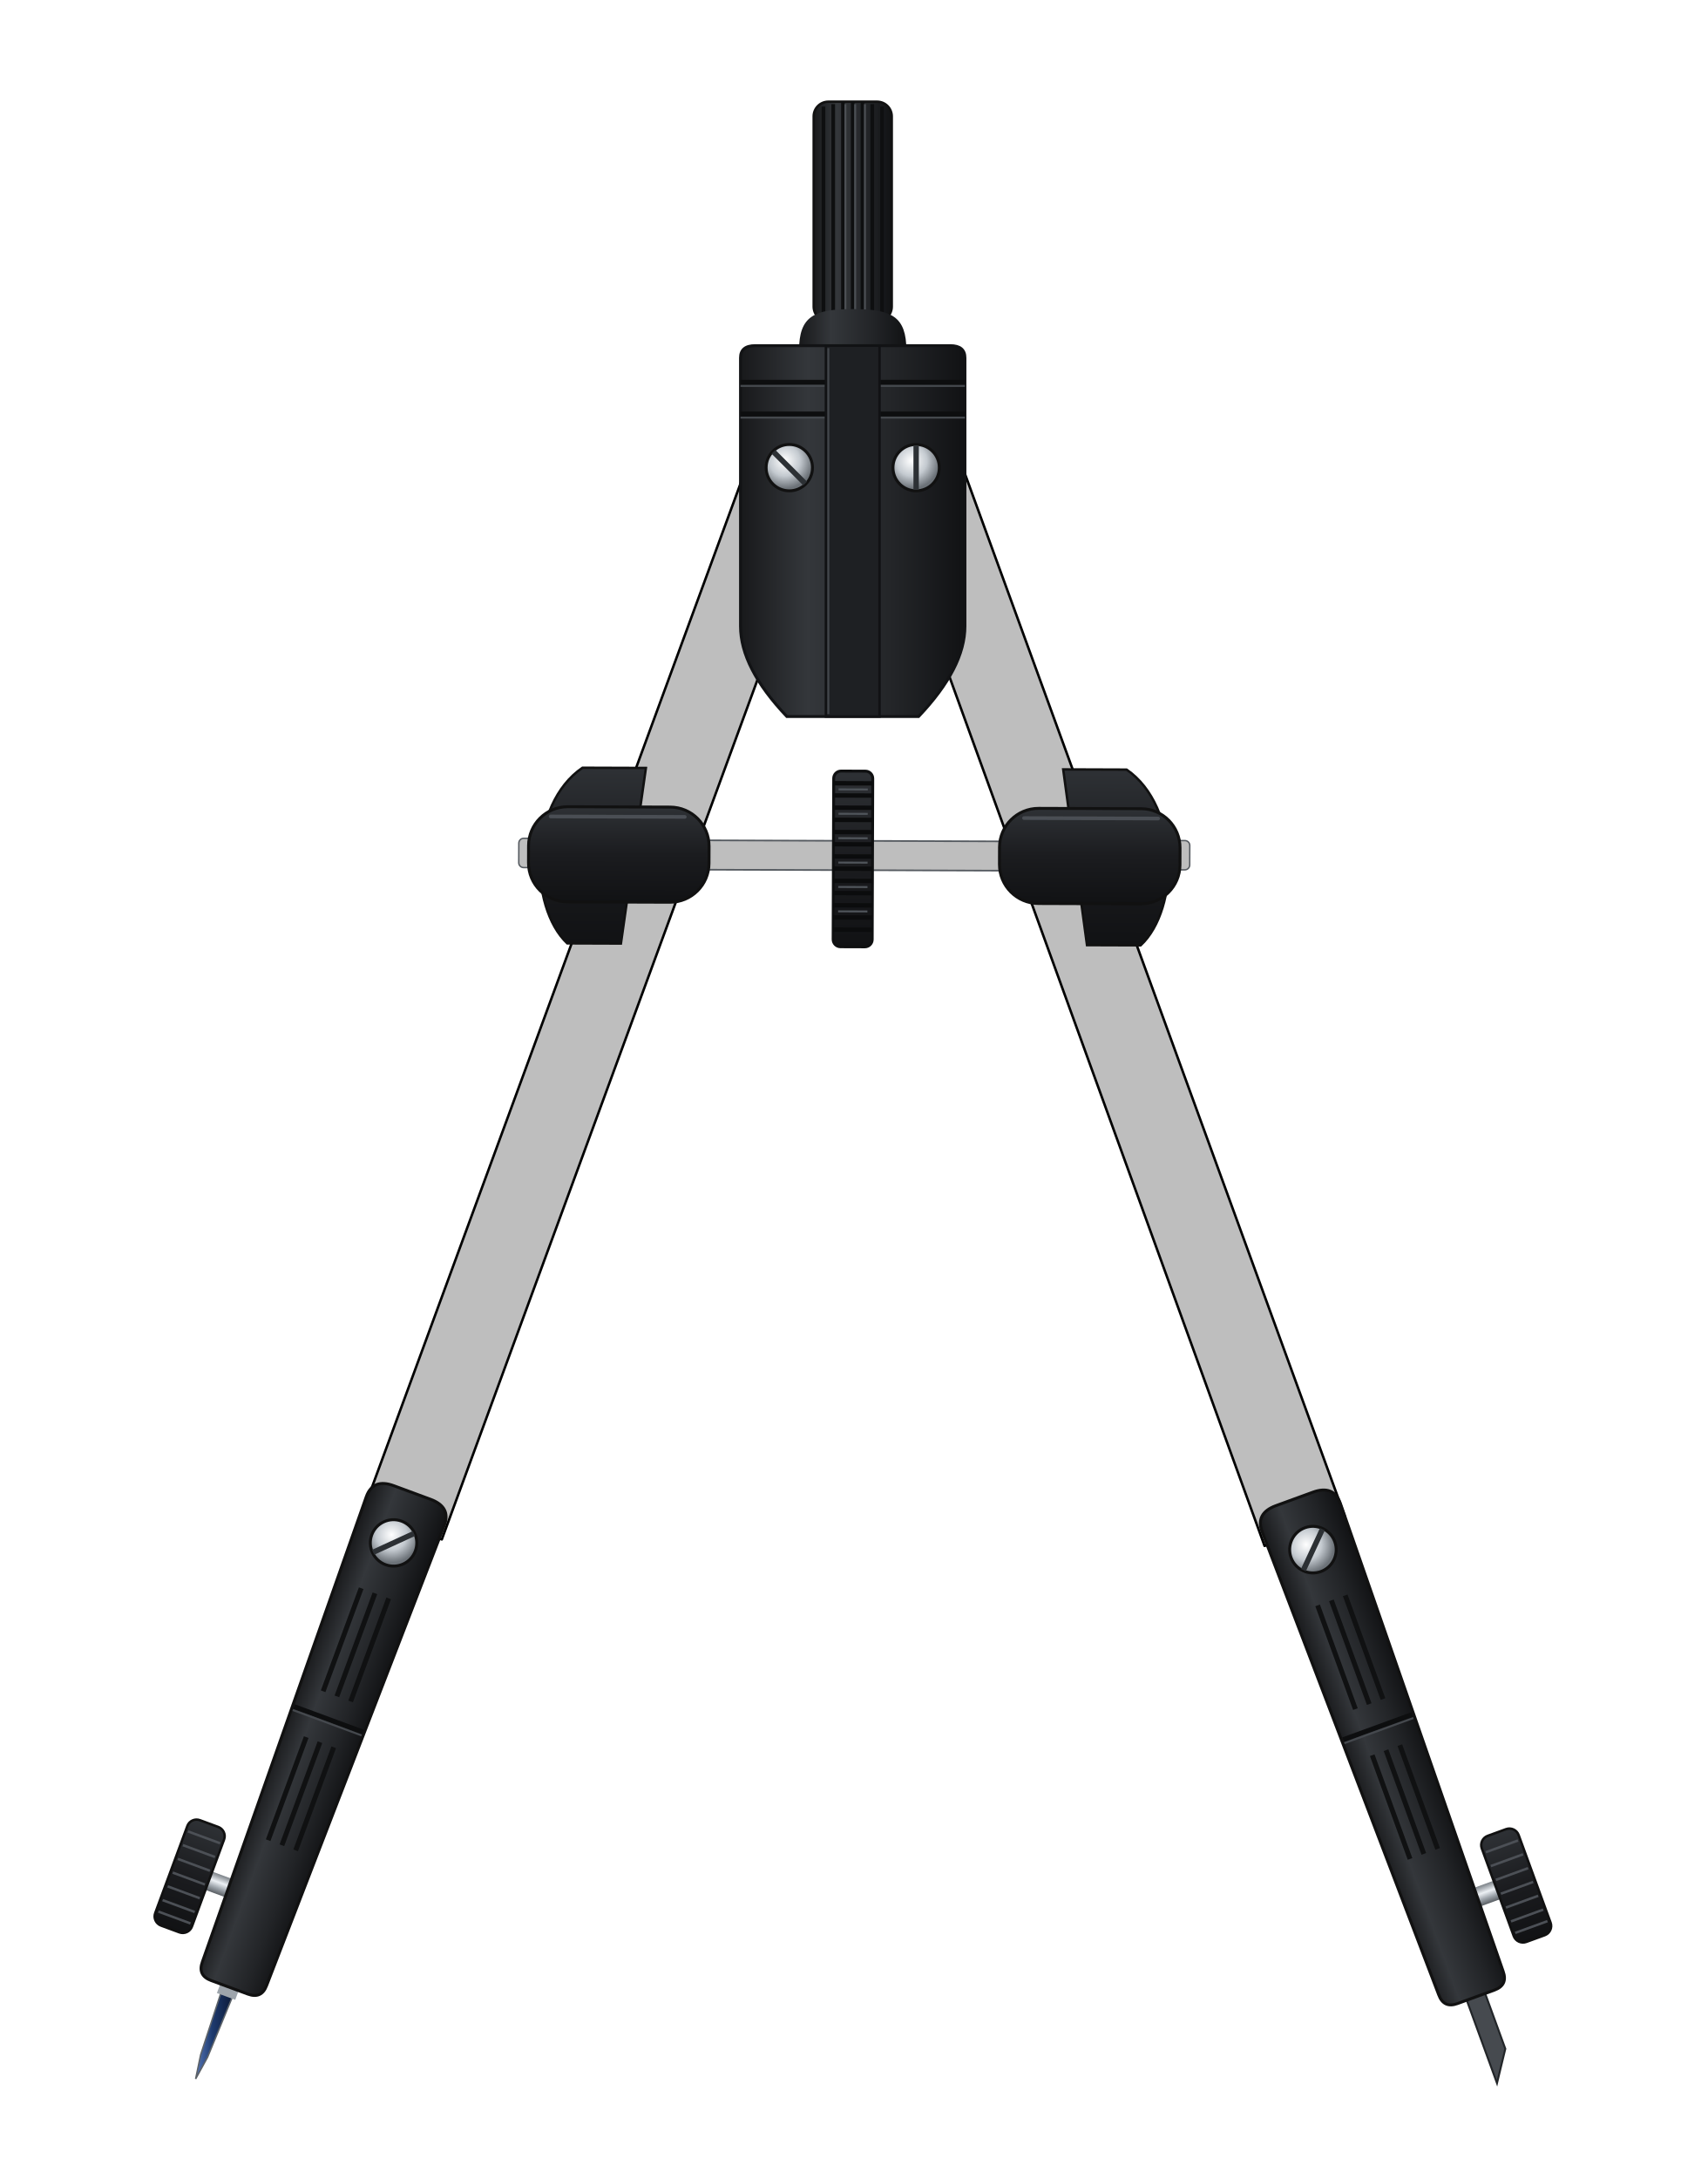
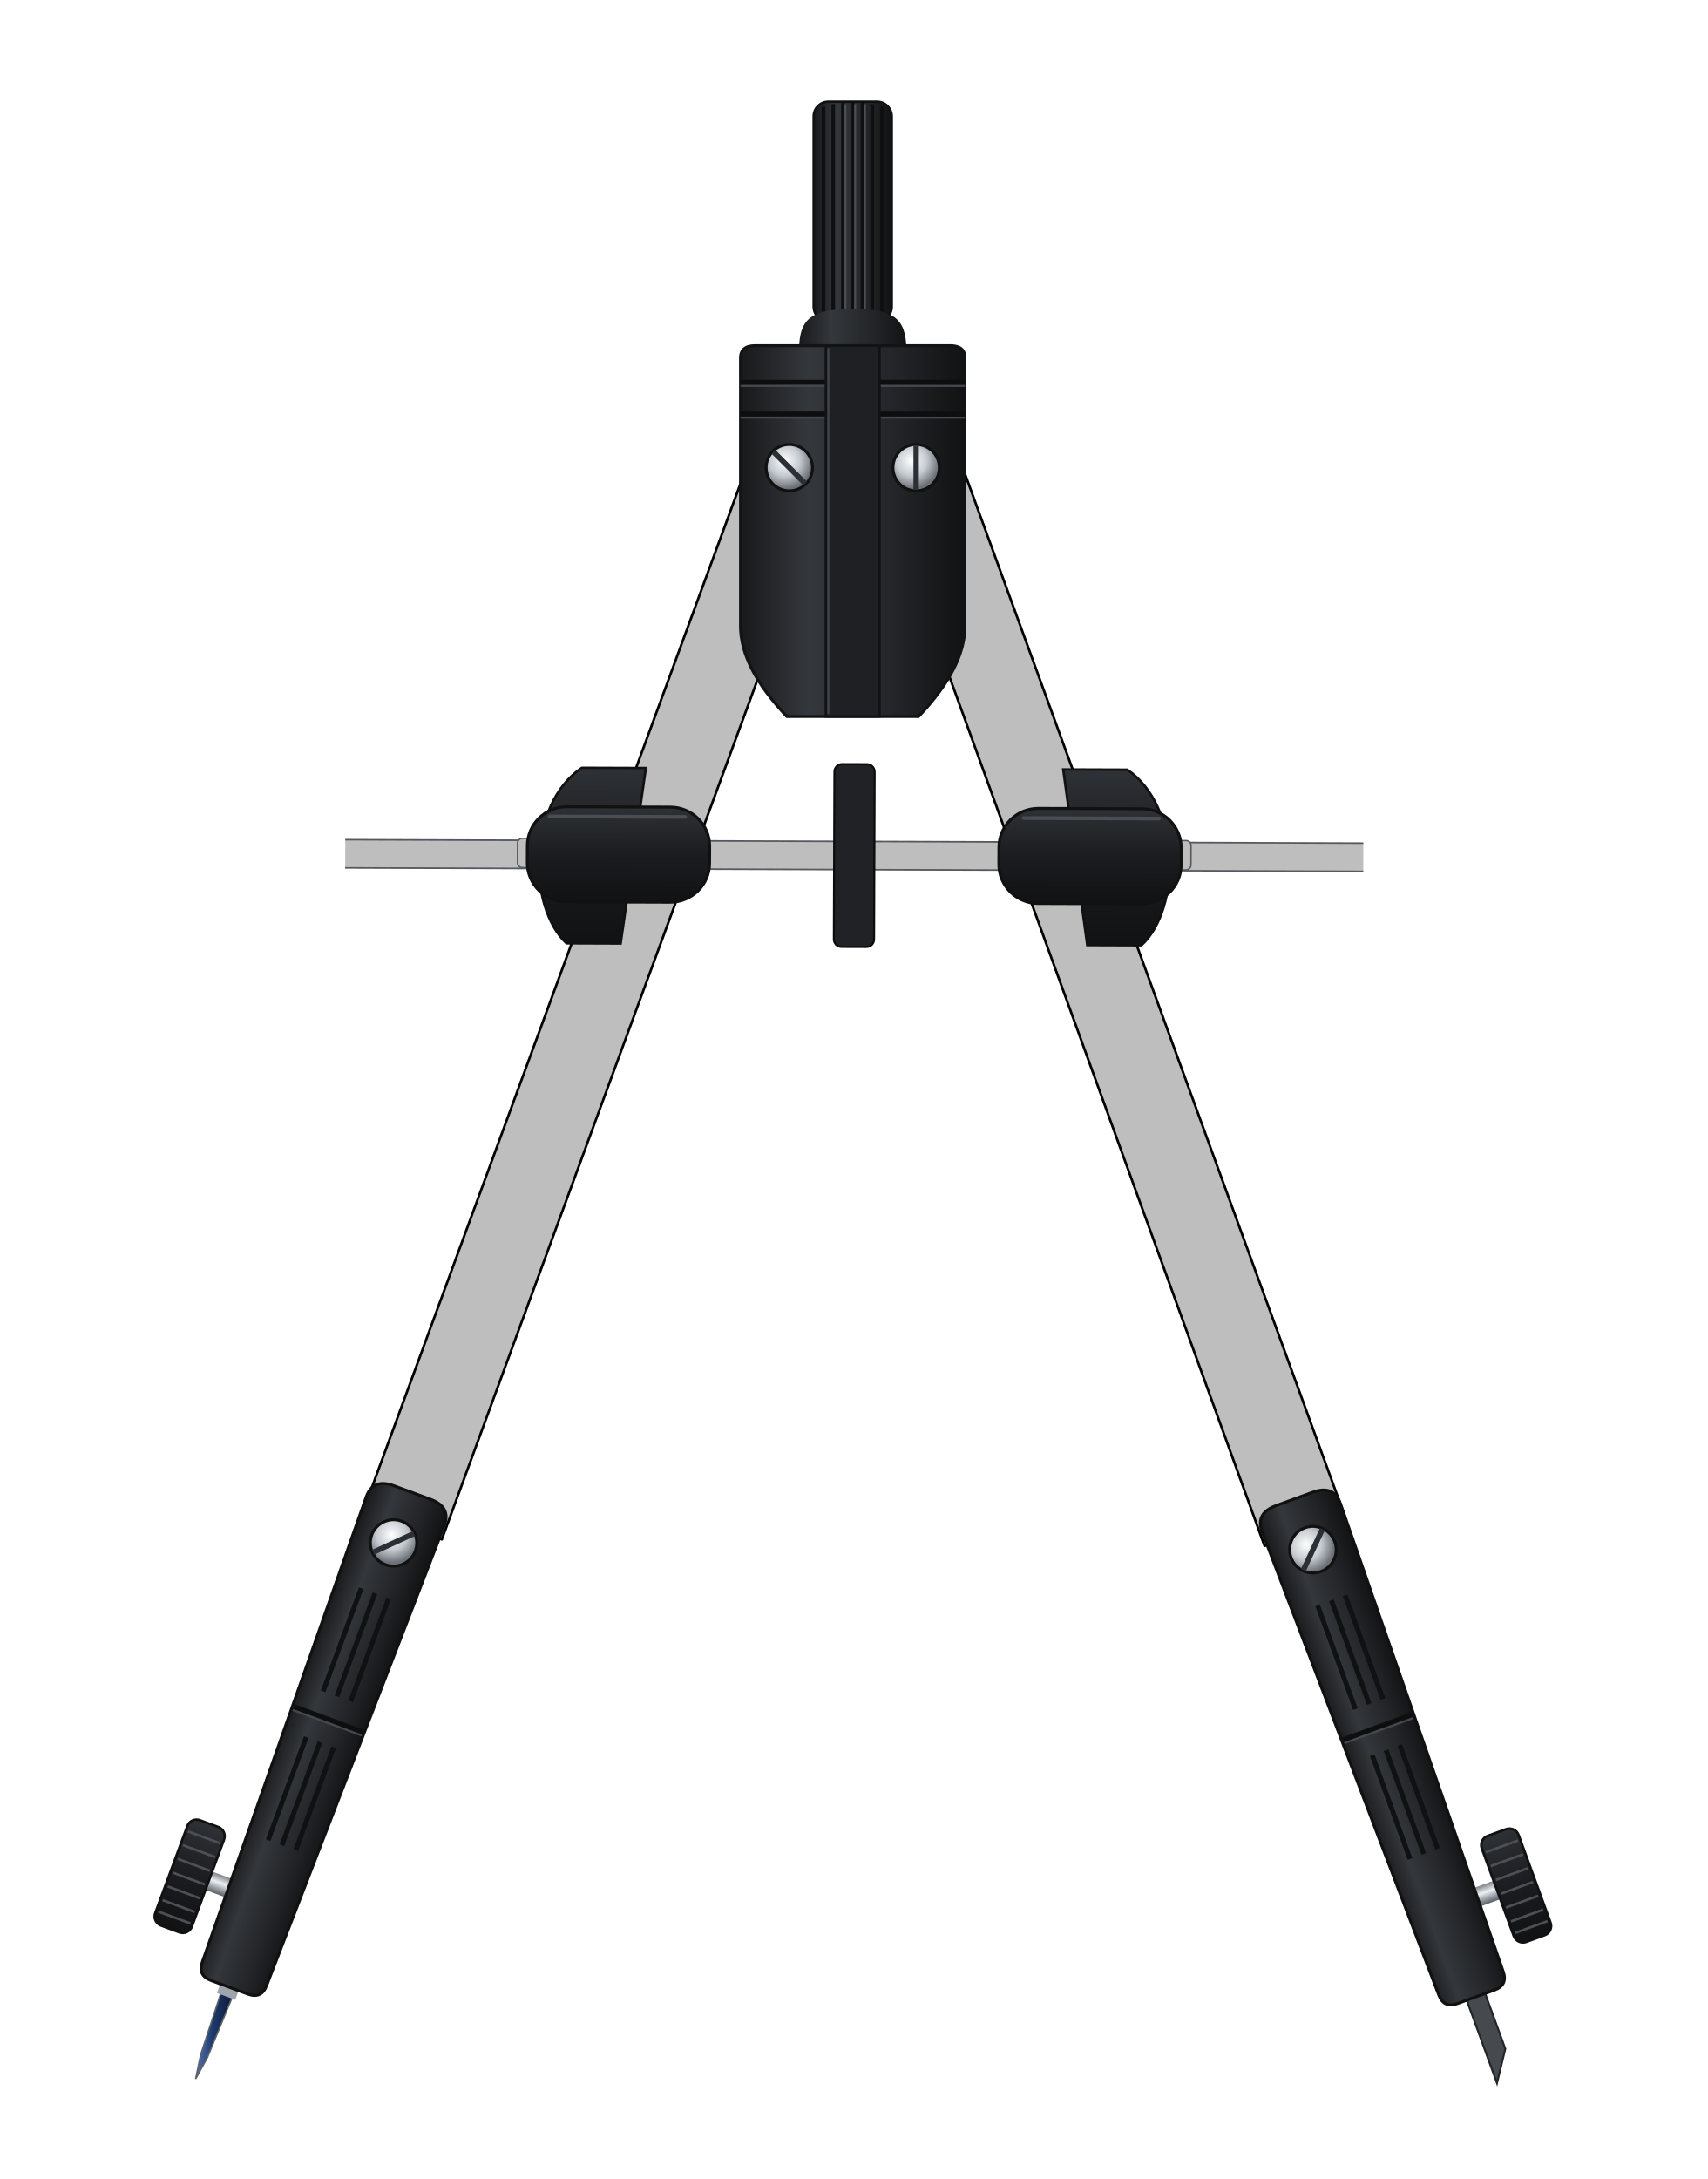
<svg xmlns="http://www.w3.org/2000/svg" width="67.1mm" height="85.593mm" viewBox="-8 -81.593 67.1 85.593">
  <g id="pata-aguja" transform="matrix(-0.9394 -0.3427 -0.3421 0.9379 25.6975 -70.4468)">
    <defs>
      <linearGradient id="pata-aguja-_Linear12" x1="0" y1="0" x2="1" y2="0" gradientUnits="userSpaceOnUse" gradientTransform="matrix(-11.40067,31.32309,-31.32309,-11.40067,153.2686,3132.604)">
        <stop offset="0" style="stop-color:#7c8288;stop-opacity:1" />
        <stop offset="0.4" style="stop-color:#edf1f5;stop-opacity:1" />
        <stop offset="0.7" style="stop-color:#9ea5ac;stop-opacity:1" />
        <stop offset="1" style="stop-color:#5a5f64;stop-opacity:1" />
      </linearGradient>
      <linearGradient id="pata-aguja-_Linear13" x1="0" y1="0" x2="1" y2="0" gradientUnits="userSpaceOnUse" gradientTransform="matrix(-65.55386,180.1078,-180.1078,-65.55386,124.1047,3042.176)">
        <stop offset="0" style="stop-color:#2e3135;stop-opacity:1" />
        <stop offset="0.5" style="stop-color:#1b1c1f;stop-opacity:1" />
        <stop offset="1" style="stop-color:#111214;stop-opacity:1" />
      </linearGradient>
      <linearGradient id="pata-aguja-_Linear14" x1="0" y1="0" x2="1" y2="0" gradientUnits="userSpaceOnUse" gradientTransform="matrix(133.1231,48.45285,-48.45285,133.1231,432.5563,2462.728)">
        <stop offset="0" style="stop-color:#18191b;stop-opacity:1" />
        <stop offset="0.3" style="stop-color:#34373b;stop-opacity:1" />
        <stop offset="0.7" style="stop-color:#222427;stop-opacity:1" />
        <stop offset="1" style="stop-color:#111214;stop-opacity:1" />
      </linearGradient>
      <radialGradient id="pata-aguja-_Radial15" cx="0" cy="0" r="1" gradientUnits="userSpaceOnUse" gradientTransform="matrix(44.6354,16.24596,-16.24596,44.6354,464.3883,2559.226)">
        <stop offset="0" style="stop-color:#fff;stop-opacity:1" />
        <stop offset="0.55" style="stop-color:#c4cad0;stop-opacity:1" />
        <stop offset="1" style="stop-color:#6c7278;stop-opacity:1" />
      </radialGradient>
      <linearGradient id="pata-aguja-aguja-metal" x1="0" y1="0" x2="1" y2="0">
        <stop offset="0" stop-color="#5677b8" />
        <stop offset="0.45" stop-color="#1e3a6e" />
        <stop offset="1" stop-color="#0c1a38" />
      </linearGradient>
    </defs>
    <circle id="pata-aguja-punta" cx="0" cy="75.111" r="0.2" fill="none" />
    <circle id="pata-aguja-ajuste" cx="0" cy="23.918" r="0.2" fill="none" />
    <circle id="pata-aguja-eje" cx="0" cy="7.728" r="0.2" fill="none" />
    <g id="pata-aguja-dibujo" transform="matrix(-0.0217 -0.0078 -0.0078 0.0217 30.4037 0.6143)" style="fill-rule:evenodd;clip-rule:evenodd;stroke-linecap:round;stroke-linejoin:round;stroke-miterlimit:1.5;">
      <g id="pata-aguja-left-arm">
        <path d="M1200,770.936l-133.333,-50l-650,1795.833l133.333,50l650,-1795.833Z" style="fill:#bebebe;stroke:#000;stroke-width:4.17px;" />
      </g>
      <g id="pata-aguja-left-leg-bottom">
        <path id="pata-aguja-aguja" d="M177.236,3340.861l19.577,7.125l-42.393,104.29l-20.124,37.016l8.378,-41.291l34.562,-107.141Z" style="fill:url(#pata-aguja-aguja-metal);fill-rule:nonzero;stroke:#5c6268;stroke-width:2.5px;stroke-linecap:butt;stroke-linejoin:miter;stroke-miterlimit:4;" />
        <path d="M209.811,3330.547l-8.551,23.492l-31.323,-11.401l8.551,-23.492l31.323,11.401Z" style="fill:#9ea5ac;" />
        <path id="pata-aguja-ruedecita-tornillo" d="M200.253,3149.705l-11.401,31.323l-46.985,-17.101l11.401,-31.323l46.985,17.101Z" style="fill:url(#pata-aguja-_Linear12);" />
        <path id="pata-aguja-ruedecita" d="M171.089,3059.277c8.644,3.146 13.107,12.718 9.961,21.362l-54.153,148.785c-3.146,8.644 -12.718,13.107 -21.362,9.961l-31.323,-11.401c-8.644,-3.146 -13.107,-12.718 -9.961,-21.362l54.153,-148.785c3.146,-8.644 12.718,-13.107 21.362,-9.961l31.323,11.401Z" style="fill:url(#pata-aguja-_Linear13);stroke:#111;stroke-width:4.17px;stroke-linecap:butt;stroke-linejoin:miter;stroke-miterlimit:4;" />
        <g id="pata-aguja-ruedecita-estrias">
          <path d="M119.47,3067.094l54.815,19.951" style="fill:none;fill-rule:nonzero;stroke:#4c5056;stroke-width:4.17px;stroke-linecap:butt;stroke-linejoin:miter;stroke-miterlimit:4;" />
          <path d="M110.919,3090.586l54.815,19.951" style="fill:none;fill-rule:nonzero;stroke:#4c5056;stroke-width:4.17px;stroke-linecap:butt;stroke-linejoin:miter;stroke-miterlimit:4;" />
          <path d="M102.369,3114.078l54.815,19.951" style="fill:none;fill-rule:nonzero;stroke:#4c5056;stroke-width:4.17px;stroke-linecap:butt;stroke-linejoin:miter;stroke-miterlimit:4;" />
          <path d="M93.818,3137.571l54.815,19.951" style="fill:none;fill-rule:nonzero;stroke:#4c5056;stroke-width:4.17px;stroke-linecap:butt;stroke-linejoin:miter;stroke-miterlimit:4;" />
          <path d="M85.268,3161.063l54.815,19.951" style="fill:none;fill-rule:nonzero;stroke:#4c5056;stroke-width:4.17px;stroke-linecap:butt;stroke-linejoin:miter;stroke-miterlimit:4;" />
          <path d="M76.717,3184.555l54.815,19.951" style="fill:none;fill-rule:nonzero;stroke:#4c5056;stroke-width:4.17px;stroke-linecap:butt;stroke-linejoin:miter;stroke-miterlimit:4;" />
          <path d="M69.592,3204.132l54.815,19.951" style="fill:none;fill-rule:nonzero;stroke:#4c5056;stroke-width:4.17px;stroke-linecap:butt;stroke-linejoin:miter;stroke-miterlimit:4;" />
        </g>
        <path d="M421.156,2494.051c7.6,-20.882 23.147,-27.048 46.639,-18.497l62.646,22.801c23.492,8.551 31.438,23.267 23.838,44.149l-299.613,786.633c-5.7,15.662 -16.381,20.642 -32.043,14.942l-62.646,-22.801c-15.662,-5.7 -20.642,-16.381 -14.942,-32.043l276.121,-795.183Z" style="fill:url(#pata-aguja-_Linear14);fill-rule:nonzero;stroke:#111;stroke-width:5px;stroke-linecap:butt;stroke-linejoin:miter;stroke-miterlimit:4;" />
        <g>
          <path d="M412.922,2650.681l-64.129,176.192" style="fill:none;fill-rule:nonzero;stroke:#101112;stroke-width:8.33px;stroke-linecap:butt;stroke-linejoin:miter;stroke-miterlimit:4;" />
          <path d="M436.414,2659.231l-64.129,176.192" style="fill:none;fill-rule:nonzero;stroke:#101112;stroke-width:8.33px;stroke-linecap:butt;stroke-linejoin:miter;stroke-miterlimit:4;" />
          <path d="M459.906,2667.782l-64.129,176.192" style="fill:none;fill-rule:nonzero;stroke:#101112;stroke-width:8.33px;stroke-linecap:butt;stroke-linejoin:miter;stroke-miterlimit:4;" />
          <path d="M320.291,2905.181l-64.129,176.192" style="fill:none;fill-rule:nonzero;stroke:#101112;stroke-width:8.33px;stroke-linecap:butt;stroke-linejoin:miter;stroke-miterlimit:4;" />
          <path d="M343.784,2913.731l-64.129,176.192" style="fill:none;fill-rule:nonzero;stroke:#101112;stroke-width:8.33px;stroke-linecap:butt;stroke-linejoin:miter;stroke-miterlimit:4;" />
          <path d="M367.276,2922.282l-64.129,176.192" style="fill:none;fill-rule:nonzero;stroke:#101112;stroke-width:8.33px;stroke-linecap:butt;stroke-linejoin:miter;stroke-miterlimit:4;" />
        </g>
        <path d="M299.304,2853.201l117.462,42.753" style="fill:none;fill-rule:nonzero;stroke:#0d0e0f;stroke-width:8.33px;stroke-linecap:butt;stroke-linejoin:miter;stroke-miterlimit:4;" />
        <path d="M297.166,2859.074l117.462,42.753" style="fill:none;fill-rule:nonzero;stroke:#45494e;stroke-width:3.33px;stroke-linecap:butt;stroke-linejoin:miter;stroke-miterlimit:4;" />
        <g>
          <path d="M481.304,2535.897c20.529,7.472 31.13,30.205 23.658,50.734c-7.472,20.529 -30.205,31.13 -50.734,23.658c-20.529,-7.472 -31.13,-30.205 -23.658,-50.734c7.472,-20.529 30.205,-31.13 50.734,-23.658Z" style="fill:url(#pata-aguja-_Radial15);stroke:#111;stroke-width:5px;stroke-linecap:butt;stroke-linejoin:miter;stroke-miterlimit:4;" />
          <path d="M433.053,2589.28l69.426,-32.374" style="fill:none;fill-rule:nonzero;stroke:#2c3034;stroke-width:9.17px;stroke-linecap:butt;stroke-linejoin:miter;stroke-miterlimit:4;" />
        </g>
      </g>
    </g>
  </g>
  <g id="pata-mina" transform="matrix(0.9395 -0.3426 0.3432 0.941 25.4008 -70.4731)">
    <defs>
      <linearGradient id="pata-mina-_Linear16" x1="0" y1="0" x2="1" y2="0" gradientUnits="userSpaceOnUse" gradientTransform="matrix(11.40067,31.32309,-31.32309,11.40067,2299.747,3149.705)">
        <stop offset="0" style="stop-color:#7c8288;stop-opacity:1" />
        <stop offset="0.4" style="stop-color:#edf1f5;stop-opacity:1" />
        <stop offset="0.7" style="stop-color:#9ea5ac;stop-opacity:1" />
        <stop offset="1" style="stop-color:#5a5f64;stop-opacity:1" />
      </linearGradient>
      <linearGradient id="pata-mina-_Linear17" x1="0" y1="0" x2="1" y2="0" gradientUnits="userSpaceOnUse" gradientTransform="matrix(65.55386,180.1078,-180.1078,65.55386,2313.249,3064.978)">
        <stop offset="0" style="stop-color:#2e3135;stop-opacity:1" />
        <stop offset="0.5" style="stop-color:#1b1c1f;stop-opacity:1" />
        <stop offset="1" style="stop-color:#111214;stop-opacity:1" />
      </linearGradient>
      <linearGradient id="pata-mina-_Linear18" x1="0" y1="0" x2="1" y2="0" gradientUnits="userSpaceOnUse" gradientTransform="matrix(133.1231,-48.45285,48.45285,133.1231,1934.321,2511.181)">
        <stop offset="0" style="stop-color:#18191b;stop-opacity:1" />
        <stop offset="0.3" style="stop-color:#34373b;stop-opacity:1" />
        <stop offset="0.7" style="stop-color:#222427;stop-opacity:1" />
        <stop offset="1" style="stop-color:#111214;stop-opacity:1" />
      </linearGradient>
      <radialGradient id="pata-mina-_Radial19" cx="0" cy="0" r="1" gradientUnits="userSpaceOnUse" gradientTransform="matrix(44.6354,-16.24596,16.24596,44.6354,2020.733,2564.642)">
        <stop offset="0" style="stop-color:#fff;stop-opacity:1" />
        <stop offset="0.55" style="stop-color:#c4cad0;stop-opacity:1" />
        <stop offset="1" style="stop-color:#6c7278;stop-opacity:1" />
      </radialGradient>
    </defs>
    <circle id="pata-mina-punta" cx="0" cy="74.889" r="0.2" fill="none" />
    <circle id="pata-mina-ajuste" cx="0" cy="23.925" r="0.2" fill="none" />
    <circle id="pata-mina-eje" cx="0" cy="7.73" r="0.2" fill="none" />
    <g id="pata-mina-dibujo" transform="matrix(0.0217 0.0079 -0.0079 0.0217 -23.7375 -19.0077)" style="fill-rule:evenodd;clip-rule:evenodd;stroke-linecap:round;stroke-linejoin:round;stroke-miterlimit:1.5;">
      <g id="pata-mina-right-arm">
        <path d="M1300,770.936l133.333,-50l653.4,1795.833l-136.733,50l-650,-1795.833Z" style="fill:#bebebe;stroke:#000;stroke-width:4.17px;" />
      </g>
      <g id="pata-mina-right-leg-bottom">
        <path id="pata-mina-mina" d="M2290.189,3330.547l31.323,-11.401l37.052,101.8l-14.222,58.385l-54.153,-148.785Z" style="fill:#464a4f;fill-rule:nonzero;stroke:#222528;stroke-width:3.33px;stroke-linecap:butt;stroke-linejoin:miter;stroke-miterlimit:4;" />
        <path id="pata-mina-ruedecita-tornillo" d="M2346.731,3132.604l11.401,31.323l-46.985,17.101l-11.401,-31.323l46.985,-17.101Z" style="fill:url(#pata-mina-_Linear16);" />
        <path id="pata-mina-ruedecita" d="M2360.234,3047.877c8.644,-3.146 18.216,1.317 21.362,9.961l54.153,148.785c3.146,8.644 -1.317,18.216 -9.961,21.362l-31.323,11.401c-8.644,3.146 -18.216,-1.317 -21.362,-9.961l-54.153,-148.785c-3.146,-8.644 1.317,-18.216 9.961,-21.362l31.323,-11.401Z" style="fill:url(#pata-mina-_Linear17);stroke:#111;stroke-width:4.17px;stroke-linecap:butt;stroke-linejoin:miter;stroke-miterlimit:4;" />
        <g id="pata-mina-ruedecita-estrias">
          <path d="M2325.715,3087.045l54.815,-19.951" style="fill:none;fill-rule:nonzero;stroke:#4c5056;stroke-width:4.17px;stroke-linecap:butt;stroke-linejoin:miter;stroke-miterlimit:4;" />
          <path d="M2334.266,3110.537l54.815,-19.951" style="fill:none;fill-rule:nonzero;stroke:#4c5056;stroke-width:4.17px;stroke-linecap:butt;stroke-linejoin:miter;stroke-miterlimit:4;" />
          <path d="M2342.816,3134.029l54.815,-19.951" style="fill:none;fill-rule:nonzero;stroke:#4c5056;stroke-width:4.17px;stroke-linecap:butt;stroke-linejoin:miter;stroke-miterlimit:4;" />
          <path d="M2351.367,3157.522l54.815,-19.951" style="fill:none;fill-rule:nonzero;stroke:#4c5056;stroke-width:4.17px;stroke-linecap:butt;stroke-linejoin:miter;stroke-miterlimit:4;" />
          <path d="M2359.917,3181.014l54.815,-19.951" style="fill:none;fill-rule:nonzero;stroke:#4c5056;stroke-width:4.17px;stroke-linecap:butt;stroke-linejoin:miter;stroke-miterlimit:4;" />
          <path d="M2368.468,3204.506l54.815,-19.951" style="fill:none;fill-rule:nonzero;stroke:#4c5056;stroke-width:4.17px;stroke-linecap:butt;stroke-linejoin:miter;stroke-miterlimit:4;" />
          <path d="M2375.593,3224.083l54.815,-19.951" style="fill:none;fill-rule:nonzero;stroke:#4c5056;stroke-width:4.17px;stroke-linecap:butt;stroke-linejoin:miter;stroke-miterlimit:4;" />
        </g>
        <path d="M1945.721,2542.504c-7.6,-20.882 0.345,-35.598 23.838,-44.149l62.646,-22.801c23.492,-8.551 39.039,-2.385 46.639,18.497l276.121,795.183c5.7,15.662 0.72,26.342 -14.942,32.043l-62.646,22.801c-15.662,5.7 -26.342,0.72 -32.043,-14.942l-299.613,-786.633Z" style="fill:url(#pata-mina-_Linear18);fill-rule:nonzero;stroke:#111;stroke-width:5px;stroke-linecap:butt;stroke-linejoin:miter;stroke-miterlimit:4;" />
        <g>
          <path d="M2040.094,2667.782l64.129,176.192" style="fill:none;fill-rule:nonzero;stroke:#101112;stroke-width:8.33px;stroke-linecap:butt;stroke-linejoin:miter;stroke-miterlimit:4;" />
          <path d="M2063.586,2659.231l64.129,176.192" style="fill:none;fill-rule:nonzero;stroke:#101112;stroke-width:8.33px;stroke-linecap:butt;stroke-linejoin:miter;stroke-miterlimit:4;" />
          <path d="M2087.078,2650.681l64.129,176.192" style="fill:none;fill-rule:nonzero;stroke:#101112;stroke-width:8.33px;stroke-linecap:butt;stroke-linejoin:miter;stroke-miterlimit:4;" />
          <path d="M2132.724,2922.282l64.129,176.192" style="fill:none;fill-rule:nonzero;stroke:#101112;stroke-width:8.33px;stroke-linecap:butt;stroke-linejoin:miter;stroke-miterlimit:4;" />
          <path d="M2156.216,2913.731l64.129,176.192" style="fill:none;fill-rule:nonzero;stroke:#101112;stroke-width:8.33px;stroke-linecap:butt;stroke-linejoin:miter;stroke-miterlimit:4;" />
          <path d="M2179.709,2905.181l64.129,176.192" style="fill:none;fill-rule:nonzero;stroke:#101112;stroke-width:8.33px;stroke-linecap:butt;stroke-linejoin:miter;stroke-miterlimit:4;" />
        </g>
        <path d="M2083.235,2895.954l117.462,-42.753" style="fill:none;fill-rule:nonzero;stroke:#0d0e0f;stroke-width:8.33px;stroke-linecap:butt;stroke-linejoin:miter;stroke-miterlimit:4;" />
        <path d="M2085.372,2901.827l117.462,-42.753" style="fill:none;fill-rule:nonzero;stroke:#45494e;stroke-width:3.33px;stroke-linecap:butt;stroke-linejoin:miter;stroke-miterlimit:4;" />
        <g>
          <path d="M2018.696,2535.897c20.529,-7.472 43.262,3.129 50.734,23.658c7.472,20.529 -3.129,43.262 -23.658,50.734c-20.529,7.472 -43.262,-3.129 -50.734,-23.658c-7.472,-20.529 3.129,-43.262 23.658,-50.734Z" style="fill:url(#pata-mina-_Radial19);stroke:#111;stroke-width:5px;stroke-linecap:butt;stroke-linejoin:miter;stroke-miterlimit:4;" />
          <path d="M2016.047,2607.806l32.374,-69.426" style="fill:none;fill-rule:nonzero;stroke:#2c3034;stroke-width:9.17px;stroke-linecap:butt;stroke-linejoin:miter;stroke-miterlimit:4;" />
        </g>
      </g>
    </g>
  </g>
  <clipPath id="corte-varilla-tumbado">
-     <rect x="0" y="-0.676" width="24.096" height="1.352" />
+     <rect x="0" y="-0.676" width="40" height="1.352" />
  </clipPath>
-   <g id="varilla" transform="matrix(1 0.0034 -0.0034 1 13.5147 -48.0281)" clip-path="url(#corte-varilla-tumbado)">
+   <g id="varilla" transform="matrix(1 0.0034 -0.0033 0.9615 5.5629 -48.0554)" clip-path="url(#corte-varilla-tumbado)">
    <g transform="translate(0 0)">
      <rect id="varilla" x="0" y="-0.576" width="160" height="1.152" fill="#bebebe" />
      <path id="bordes" d="M 0 -0.576 L 160 -0.576 M 0 0.576 L 160 0.576" stroke="#555a60" stroke-width="0.065" fill="none" />
    </g>
  </g>
-   <g id="taco-aguja" transform="matrix(-1 -0.0034 -0.0034 1 17.5146 -48.0144)">
+   <g id="taco-aguja" transform="matrix(-1.0096 -0.0035 -0.0034 0.9994 17.5146 -48.0144)">
    <defs>
      <linearGradient id="taco-aguja-_Linear6" x1="0" y1="0" x2="1" y2="0" gradientUnits="userSpaceOnUse" gradientTransform="matrix(0,300,-300,0,711.0867,1254.27)">
        <stop offset="0" style="stop-color:#2e3135;stop-opacity:1" />
        <stop offset="0.5" style="stop-color:#1b1c1f;stop-opacity:1" />
        <stop offset="1" style="stop-color:#111214;stop-opacity:1" />
      </linearGradient>
      <linearGradient id="taco-aguja-_Linear7" x1="0" y1="0" x2="1" y2="0" gradientUnits="userSpaceOnUse" gradientTransform="matrix(0,162.5,-162.5,0,691.6667,1320.936)">
        <stop offset="0" style="stop-color:#2e3135;stop-opacity:1" />
        <stop offset="0.5" style="stop-color:#1b1c1f;stop-opacity:1" />
        <stop offset="1" style="stop-color:#111214;stop-opacity:1" />
      </linearGradient>
    </defs>
    <g id="taco-aguja-dibujo" transform="matrix(-0.023 0 0 0.023 20.6576 -32.2598)" style="fill-rule:evenodd;clip-rule:evenodd;stroke-linecap:round;stroke-linejoin:round;stroke-miterlimit:1.5;">
      <path id="taco-aguja-tornillo-exterior-izquierdo" d="M875.094,1375.103c4.599,0 8.333,3.734 8.333,8.333l0,33.333c0,4.599 -3.734,8.333 -8.333,8.333l-191.76,0c-4.599,0 -8.333,-3.734 -8.333,-8.333l0,-33.333c0,-4.599 3.734,-8.333 8.333,-8.333l191.76,0Z" style="fill:#bebebe;stroke:#555a60;stroke-width:2.4px;stroke-linecap:butt;stroke-linejoin:miter;stroke-miterlimit:4;" />
      <g id="taco-aguja-left-clamp">
        <path d="M783.333,1254.27l108.333,0l-41.667,300l-91.667,0c-66.667,-62.5 -66.667,-237.5 25,-300Z" style="fill:url(#taco-aguja-_Linear6);fill-rule:nonzero;stroke:#111;stroke-width:4.17px;stroke-linecap:butt;stroke-linejoin:miter;stroke-miterlimit:4;" />
        <path d="M933.333,1320.936c36.794,0 66.667,29.872 66.667,66.667l0,29.167c0,36.794 -29.872,66.667 -66.667,66.667l-175,0c-36.794,0 -66.667,-29.872 -66.667,-66.667l0,-29.167c0,-36.794 29.872,-66.667 66.667,-66.667l175,0Z" style="fill:url(#taco-aguja-_Linear7);stroke:#111;stroke-width:5px;stroke-linecap:butt;stroke-linejoin:miter;stroke-miterlimit:4;" />
        <path d="M729.167,1337.603l229.167,0" style="fill:none;fill-rule:nonzero;stroke:#4a4e54;stroke-width:6.25px;stroke-linejoin:miter;stroke-miterlimit:4;" />
      </g>
    </g>
  </g>
-   <g id="taco-mina" transform="matrix(1 0.0034 -0.0034 1 33.6109 -47.9591)">
+   <g id="taco-mina" transform="matrix(1.0096 0.0035 -0.0034 0.9994 33.6109 -47.9591)">
    <defs>
      <linearGradient id="taco-mina-_Linear6" x1="0" y1="0" x2="1" y2="0" gradientUnits="userSpaceOnUse" gradientTransform="matrix(0,300,-300,0,711.0867,1254.27)">
        <stop offset="0" style="stop-color:#2e3135;stop-opacity:1" />
        <stop offset="0.5" style="stop-color:#1b1c1f;stop-opacity:1" />
        <stop offset="1" style="stop-color:#111214;stop-opacity:1" />
      </linearGradient>
      <linearGradient id="taco-mina-_Linear7" x1="0" y1="0" x2="1" y2="0" gradientUnits="userSpaceOnUse" gradientTransform="matrix(0,162.5,-162.5,0,691.6667,1320.936)">
        <stop offset="0" style="stop-color:#2e3135;stop-opacity:1" />
        <stop offset="0.5" style="stop-color:#1b1c1f;stop-opacity:1" />
        <stop offset="1" style="stop-color:#111214;stop-opacity:1" />
      </linearGradient>
    </defs>
    <g id="taco-mina-dibujo" transform="matrix(-0.023 0 0 0.023 20.6576 -32.2598)" style="fill-rule:evenodd;clip-rule:evenodd;stroke-linecap:round;stroke-linejoin:round;stroke-miterlimit:1.5;">
      <path id="taco-mina-tornillo-exterior-izquierdo" d="M875.094,1375.103c4.599,0 8.333,3.734 8.333,8.333l0,33.333c0,4.599 -3.734,8.333 -8.333,8.333l-191.76,0c-4.599,0 -8.333,-3.734 -8.333,-8.333l0,-33.333c0,-4.599 3.734,-8.333 8.333,-8.333l191.76,0Z" style="fill:#bebebe;stroke:#555a60;stroke-width:2.4px;stroke-linecap:butt;stroke-linejoin:miter;stroke-miterlimit:4;" />
      <g id="taco-mina-left-clamp">
        <path d="M783.333,1254.27l108.333,0l-41.667,300l-91.667,0c-66.667,-62.5 -66.667,-237.5 25,-300Z" style="fill:url(#taco-mina-_Linear6);fill-rule:nonzero;stroke:#111;stroke-width:4.17px;stroke-linecap:butt;stroke-linejoin:miter;stroke-miterlimit:4;" />
        <path d="M933.333,1320.936c36.794,0 66.667,29.872 66.667,66.667l0,29.167c0,36.794 -29.872,66.667 -66.667,66.667l-175,0c-36.794,0 -66.667,-29.872 -66.667,-66.667l0,-29.167c0,-36.794 29.872,-66.667 66.667,-66.667l175,0Z" style="fill:url(#taco-mina-_Linear7);stroke:#111;stroke-width:5px;stroke-linecap:butt;stroke-linejoin:miter;stroke-miterlimit:4;" />
        <path d="M729.167,1337.603l229.167,0" style="fill:none;fill-rule:nonzero;stroke:#4a4e54;stroke-width:6.25px;stroke-linejoin:miter;stroke-miterlimit:4;" />
      </g>
    </g>
  </g>
  <g id="rueda-ajuste" transform="matrix(1 0.0034 -0.0034 1 25.5628 -47.9868)">
-     <defs>
-       <linearGradient id="rueda-ajuste-_Linear10" x1="0" y1="0" x2="1" y2="0" gradientUnits="userSpaceOnUse" gradientTransform="matrix(0,300,-300,0,1216.667,1258.436)">
-         <stop offset="0" style="stop-color:#2e3135;stop-opacity:1" />
-         <stop offset="0.5" style="stop-color:#1b1c1f;stop-opacity:1" />
-         <stop offset="1" style="stop-color:#111214;stop-opacity:1" />
-       </linearGradient>
-     </defs>
-     <g id="rueda-ajuste-dibujo" transform="matrix(0.023 0 0 0.023 -28.8012 -32.2598)" style="fill-rule:evenodd;clip-rule:evenodd;stroke-linecap:round;stroke-linejoin:round;stroke-miterlimit:1.5;">
-       <g id="rueda-ajuste-center-thumbwheel">
-         <path d="M1270.833,1258.436c6.899,0 12.5,5.601 12.5,12.5l0,275c0,6.899 -5.601,12.5 -12.5,12.5l-41.667,0c-6.899,0 -12.5,-5.601 -12.5,-12.5l0,-275c0,-6.899 5.601,-12.5 12.5,-12.5l41.667,0Z" style="fill:url(#rueda-ajuste-_Linear10);stroke:#0f1011;stroke-width:5px;stroke-linecap:butt;stroke-linejoin:miter;stroke-miterlimit:4;" />
-         <g>
-           <path d="M1216.667,1279.27l66.667,0" style="fill:none;fill-rule:nonzero;stroke:#0b0c0d;stroke-width:7.5px;stroke-linecap:butt;stroke-linejoin:miter;stroke-miterlimit:4;" />
-           <path d="M1216.667,1300.103l66.667,0" style="fill:none;fill-rule:nonzero;stroke:#0b0c0d;stroke-width:7.5px;stroke-linecap:butt;stroke-linejoin:miter;stroke-miterlimit:4;" />
-           <path d="M1216.667,1320.936l66.667,0" style="fill:none;fill-rule:nonzero;stroke:#0b0c0d;stroke-width:7.5px;stroke-linecap:butt;stroke-linejoin:miter;stroke-miterlimit:4;" />
-           <path d="M1216.667,1341.77l66.667,0" style="fill:none;fill-rule:nonzero;stroke:#0b0c0d;stroke-width:7.5px;stroke-linecap:butt;stroke-linejoin:miter;stroke-miterlimit:4;" />
-           <path d="M1216.667,1362.603l66.667,0" style="fill:none;fill-rule:nonzero;stroke:#0b0c0d;stroke-width:7.5px;stroke-linecap:butt;stroke-linejoin:miter;stroke-miterlimit:4;" />
-           <path d="M1216.667,1383.436l66.667,0" style="fill:none;fill-rule:nonzero;stroke:#0b0c0d;stroke-width:7.5px;stroke-linecap:butt;stroke-linejoin:miter;stroke-miterlimit:4;" />
-           <path d="M1216.667,1404.27l66.667,0" style="fill:none;fill-rule:nonzero;stroke:#0b0c0d;stroke-width:7.5px;stroke-linecap:butt;stroke-linejoin:miter;stroke-miterlimit:4;" />
-           <path d="M1216.667,1425.103l66.667,0" style="fill:none;fill-rule:nonzero;stroke:#0b0c0d;stroke-width:7.5px;stroke-linecap:butt;stroke-linejoin:miter;stroke-miterlimit:4;" />
-           <path d="M1216.667,1445.936l66.667,0" style="fill:none;fill-rule:nonzero;stroke:#0b0c0d;stroke-width:7.5px;stroke-linecap:butt;stroke-linejoin:miter;stroke-miterlimit:4;" />
-           <path d="M1216.667,1466.77l66.667,0" style="fill:none;fill-rule:nonzero;stroke:#0b0c0d;stroke-width:7.5px;stroke-linecap:butt;stroke-linejoin:miter;stroke-miterlimit:4;" />
-           <path d="M1216.667,1487.603l66.667,0" style="fill:none;fill-rule:nonzero;stroke:#0b0c0d;stroke-width:7.5px;stroke-linecap:butt;stroke-linejoin:miter;stroke-miterlimit:4;" />
-           <path d="M1216.667,1508.436l66.667,0" style="fill:none;fill-rule:nonzero;stroke:#0b0c0d;stroke-width:7.5px;stroke-linecap:butt;stroke-linejoin:miter;stroke-miterlimit:4;" />
-           <path d="M1216.667,1529.27l66.667,0" style="fill:none;fill-rule:nonzero;stroke:#0b0c0d;stroke-width:7.5px;stroke-linecap:butt;stroke-linejoin:miter;stroke-miterlimit:4;" />
-         </g>
-         <g>
-           <path d="M1225,1289.686l50,0" style="fill:none;fill-rule:nonzero;stroke:#50555b;stroke-width:3.33px;stroke-linecap:butt;stroke-linejoin:miter;stroke-miterlimit:4;" />
-           <path d="M1225,1331.353l50,0" style="fill:none;fill-rule:nonzero;stroke:#50555b;stroke-width:3.33px;stroke-linecap:butt;stroke-linejoin:miter;stroke-miterlimit:4;" />
-           <path d="M1225,1373.02l50,0" style="fill:none;fill-rule:nonzero;stroke:#50555b;stroke-width:3.33px;stroke-linecap:butt;stroke-linejoin:miter;stroke-miterlimit:4;" />
-           <path d="M1225,1414.686l50,0" style="fill:none;fill-rule:nonzero;stroke:#50555b;stroke-width:3.33px;stroke-linecap:butt;stroke-linejoin:miter;stroke-miterlimit:4;" />
-           <path d="M1225,1456.353l50,0" style="fill:none;fill-rule:nonzero;stroke:#50555b;stroke-width:3.33px;stroke-linecap:butt;stroke-linejoin:miter;stroke-miterlimit:4;" />
-           <path d="M1225,1498.02l50,0" style="fill:none;fill-rule:nonzero;stroke:#50555b;stroke-width:3.33px;stroke-linecap:butt;stroke-linejoin:miter;stroke-miterlimit:4;" />
-         </g>
-       </g>
-     </g>
+     <rect x="-0.79" y="-3.59" width="1.58" height="7.18" rx="0.3" fill="#202226" stroke="#0b0c0d" stroke-width="0.08" />
  </g>
  <g id="mango" transform="matrix(1 0 0 1 25.55 -69.4329)">
    <defs>
      <linearGradient id="mango-_Linear1" x1="0" y1="0" x2="1" y2="0" gradientUnits="userSpaceOnUse" gradientTransform="matrix(133.3333,0,0,133.3333,1183.333,116.7697)">
        <stop offset="0" style="stop-color:#18191b;stop-opacity:1" />
        <stop offset="0.3" style="stop-color:#34373b;stop-opacity:1" />
        <stop offset="0.7" style="stop-color:#222427;stop-opacity:1" />
        <stop offset="1" style="stop-color:#111214;stop-opacity:1" />
      </linearGradient>
    </defs>
    <circle id="mango-asa" cx="0" cy="-8.16" r="0.2" fill="none" />
    <g id="mango-dibujo" transform="matrix(0.023 0 0 0.023 -28.7977 -10.8509)" style="fill-rule:evenodd;clip-rule:evenodd;stroke-linecap:round;stroke-linejoin:round;stroke-miterlimit:1.5;">
      <path d="M1291.667,116.77c13.798,0 25,11.202 25,25l0,325c0,13.798 -11.202,25 -25,25l-83.333,0c-13.798,0 -25,-11.202 -25,-25l0,-325c0,-13.798 11.202,-25 25,-25l83.333,0Z" style="fill:url(#mango-_Linear1);stroke:#111;stroke-width:4.17px;stroke-linecap:butt;stroke-linejoin:miter;stroke-miterlimit:4;" />
      <g>
        <path d="M1200,125.103l0,358.333" style="fill:none;fill-rule:nonzero;stroke:#0e0f10;stroke-width:6.25px;stroke-linecap:butt;stroke-linejoin:miter;stroke-miterlimit:4;" />
        <path d="M1216.667,120.936l0,366.667" style="fill:none;fill-rule:nonzero;stroke:#0e0f10;stroke-width:6.25px;stroke-linecap:butt;stroke-linejoin:miter;stroke-miterlimit:4;" />
        <path d="M1233.333,116.77l0,375" style="fill:none;fill-rule:nonzero;stroke:#0e0f10;stroke-width:6.25px;stroke-linecap:butt;stroke-linejoin:miter;stroke-miterlimit:4;" />
        <path d="M1250,116.77l0,375" style="fill:none;fill-rule:nonzero;stroke:#0e0f10;stroke-width:6.25px;stroke-linecap:butt;stroke-linejoin:miter;stroke-miterlimit:4;" />
        <path d="M1266.667,116.77l0,375" style="fill:none;fill-rule:nonzero;stroke:#0e0f10;stroke-width:6.25px;stroke-linecap:butt;stroke-linejoin:miter;stroke-miterlimit:4;" />
        <path d="M1283.333,120.936l0,366.667" style="fill:none;fill-rule:nonzero;stroke:#0e0f10;stroke-width:6.25px;stroke-linecap:butt;stroke-linejoin:miter;stroke-miterlimit:4;" />
        <path d="M1300,125.103l0,358.333" style="fill:none;fill-rule:nonzero;stroke:#0e0f10;stroke-width:6.25px;stroke-linecap:butt;stroke-linejoin:miter;stroke-miterlimit:4;" />
      </g>
      <g>
        <path d="M1237.5,120.936l0,366.667" style="fill:none;fill-rule:nonzero;stroke:#4b4f54;stroke-width:3.33px;stroke-linecap:butt;stroke-linejoin:miter;stroke-miterlimit:4;" />
        <path d="M1254.167,120.936l0,366.667" style="fill:none;fill-rule:nonzero;stroke:#4b4f54;stroke-width:3.33px;stroke-linecap:butt;stroke-linejoin:miter;stroke-miterlimit:4;" />
        <path d="M1270.833,120.936l0,366.667" style="fill:none;fill-rule:nonzero;stroke:#4b4f54;stroke-width:3.33px;stroke-linecap:butt;stroke-linejoin:miter;stroke-miterlimit:4;" />
      </g>
    </g>
  </g>
  <g id="cabeza" transform="matrix(1 0 0 1 25.55 -70.5137)">
    <defs>
      <linearGradient id="cabeza-_Linear2" x1="0" y1="0" x2="1" y2="0" gradientUnits="userSpaceOnUse" gradientTransform="matrix(183.3333,0,0,183.3333,1158.333,470.9363)">
        <stop offset="0" style="stop-color:#18191b;stop-opacity:1" />
        <stop offset="0.3" style="stop-color:#34373b;stop-opacity:1" />
        <stop offset="0.7" style="stop-color:#222427;stop-opacity:1" />
        <stop offset="1" style="stop-color:#111214;stop-opacity:1" />
      </linearGradient>
      <linearGradient id="cabeza-_Linear3" x1="0" y1="0" x2="1" y2="0" gradientUnits="userSpaceOnUse" gradientTransform="matrix(383.3333,0,0,383.3333,1058.333,533.4363)">
        <stop offset="0" style="stop-color:#18191b;stop-opacity:1" />
        <stop offset="0.3" style="stop-color:#34373b;stop-opacity:1" />
        <stop offset="0.7" style="stop-color:#222427;stop-opacity:1" />
        <stop offset="1" style="stop-color:#111214;stop-opacity:1" />
      </linearGradient>
      <radialGradient id="cabeza-_Radial4" cx="0" cy="0" r="1" gradientUnits="userSpaceOnUse" gradientTransform="matrix(47.5,0,0,47.5,1133.75,729.8947)">
        <stop offset="0" style="stop-color:#fff;stop-opacity:1" />
        <stop offset="0.55" style="stop-color:#c4cad0;stop-opacity:1" />
        <stop offset="1" style="stop-color:#6c7278;stop-opacity:1" />
      </radialGradient>
      <radialGradient id="cabeza-_Radial5" cx="0" cy="0" r="1" gradientUnits="userSpaceOnUse" gradientTransform="matrix(47.5,0,0,47.5,1350.417,729.8947)">
        <stop offset="0" style="stop-color:#fff;stop-opacity:1" />
        <stop offset="0.55" style="stop-color:#c4cad0;stop-opacity:1" />
        <stop offset="1" style="stop-color:#6c7278;stop-opacity:1" />
      </radialGradient>
    </defs>
    <circle id="cabeza-eje-aguja" cx="-2.496" cy="7.315" r="0.2" fill="none" />
    <circle id="cabeza-eje-mina" cx="2.503" cy="7.315" r="0.2" fill="none" />
    <g id="cabeza-dibujo" transform="matrix(0.023 0 0 0.023 -28.7977 -9.77)" style="fill-rule:evenodd;clip-rule:evenodd;stroke-linecap:round;stroke-linejoin:round;stroke-miterlimit:1.5;">
      <path d="M1158.333,541.77c0,-58.333 25,-70.833 91.667,-70.833c66.667,0 91.667,12.5 91.667,70.833l-183.333,0Z" style="fill:url(#cabeza-_Linear2);fill-rule:nonzero;" />
      <path d="M1058.333,554.27c0,-13.889 8.333,-20.833 25,-20.833l333.333,0c16.667,0 25,6.944 25,20.833l0,458.333c0,47.222 -26.389,98.611 -79.167,154.167l-225,0c-52.778,-55.556 -79.167,-106.944 -79.167,-154.167l0,-458.333Z" style="fill:url(#cabeza-_Linear3);fill-rule:nonzero;stroke:#121315;stroke-width:5px;stroke-linecap:butt;stroke-linejoin:miter;stroke-miterlimit:4;" />
      <path d="M1058.333,595.936l383.333,0" style="fill:none;fill-rule:nonzero;stroke:#0d0e0f;stroke-width:8.33px;stroke-linecap:butt;stroke-linejoin:miter;stroke-miterlimit:4;" />
      <path d="M1058.333,602.186l383.333,0" style="fill:none;fill-rule:nonzero;stroke:#45494e;stroke-width:3.33px;stroke-linecap:butt;stroke-linejoin:miter;stroke-miterlimit:4;" />
      <path d="M1058.333,650.103l383.333,0" style="fill:none;fill-rule:nonzero;stroke:#0d0e0f;stroke-width:8.33px;stroke-linecap:butt;stroke-linejoin:miter;stroke-miterlimit:4;" />
      <path d="M1058.333,656.353l383.333,0" style="fill:none;fill-rule:nonzero;stroke:#45494e;stroke-width:3.33px;stroke-linecap:butt;stroke-linejoin:miter;stroke-miterlimit:4;" />
      <rect x="1204.167" y="533.436" width="91.667" height="633.333" style="fill:#1e2023;stroke:#111214;stroke-width:4.17px;stroke-linecap:butt;stroke-linejoin:miter;stroke-miterlimit:4;" />
      <path d="M1208.333,537.603l0,625" style="fill:none;fill-rule:nonzero;stroke:#42464b;stroke-width:3.33px;stroke-linecap:butt;stroke-linejoin:miter;stroke-miterlimit:4;" />
      <g>
        <circle cx="1141.667" cy="741.77" r="39.583" style="fill:url(#cabeza-_Radial4);stroke:#111;stroke-width:5px;stroke-linecap:butt;stroke-linejoin:miter;stroke-miterlimit:4;" />
        <path d="M1114.583,714.686l54.167,54.167" style="fill:none;fill-rule:nonzero;stroke:#2c3034;stroke-width:9.17px;stroke-linecap:butt;stroke-linejoin:miter;stroke-miterlimit:4;" />
      </g>
      <g>
        <circle cx="1358.333" cy="741.77" r="39.583" style="fill:url(#cabeza-_Radial5);stroke:#111;stroke-width:5px;stroke-linecap:butt;stroke-linejoin:miter;stroke-miterlimit:4;" />
        <path d="M1358.333,704.27l0,75" style="fill:none;fill-rule:nonzero;stroke:#2c3034;stroke-width:9.17px;stroke-linecap:butt;stroke-linejoin:miter;stroke-miterlimit:4;" />
      </g>
    </g>
  </g>
</svg>
